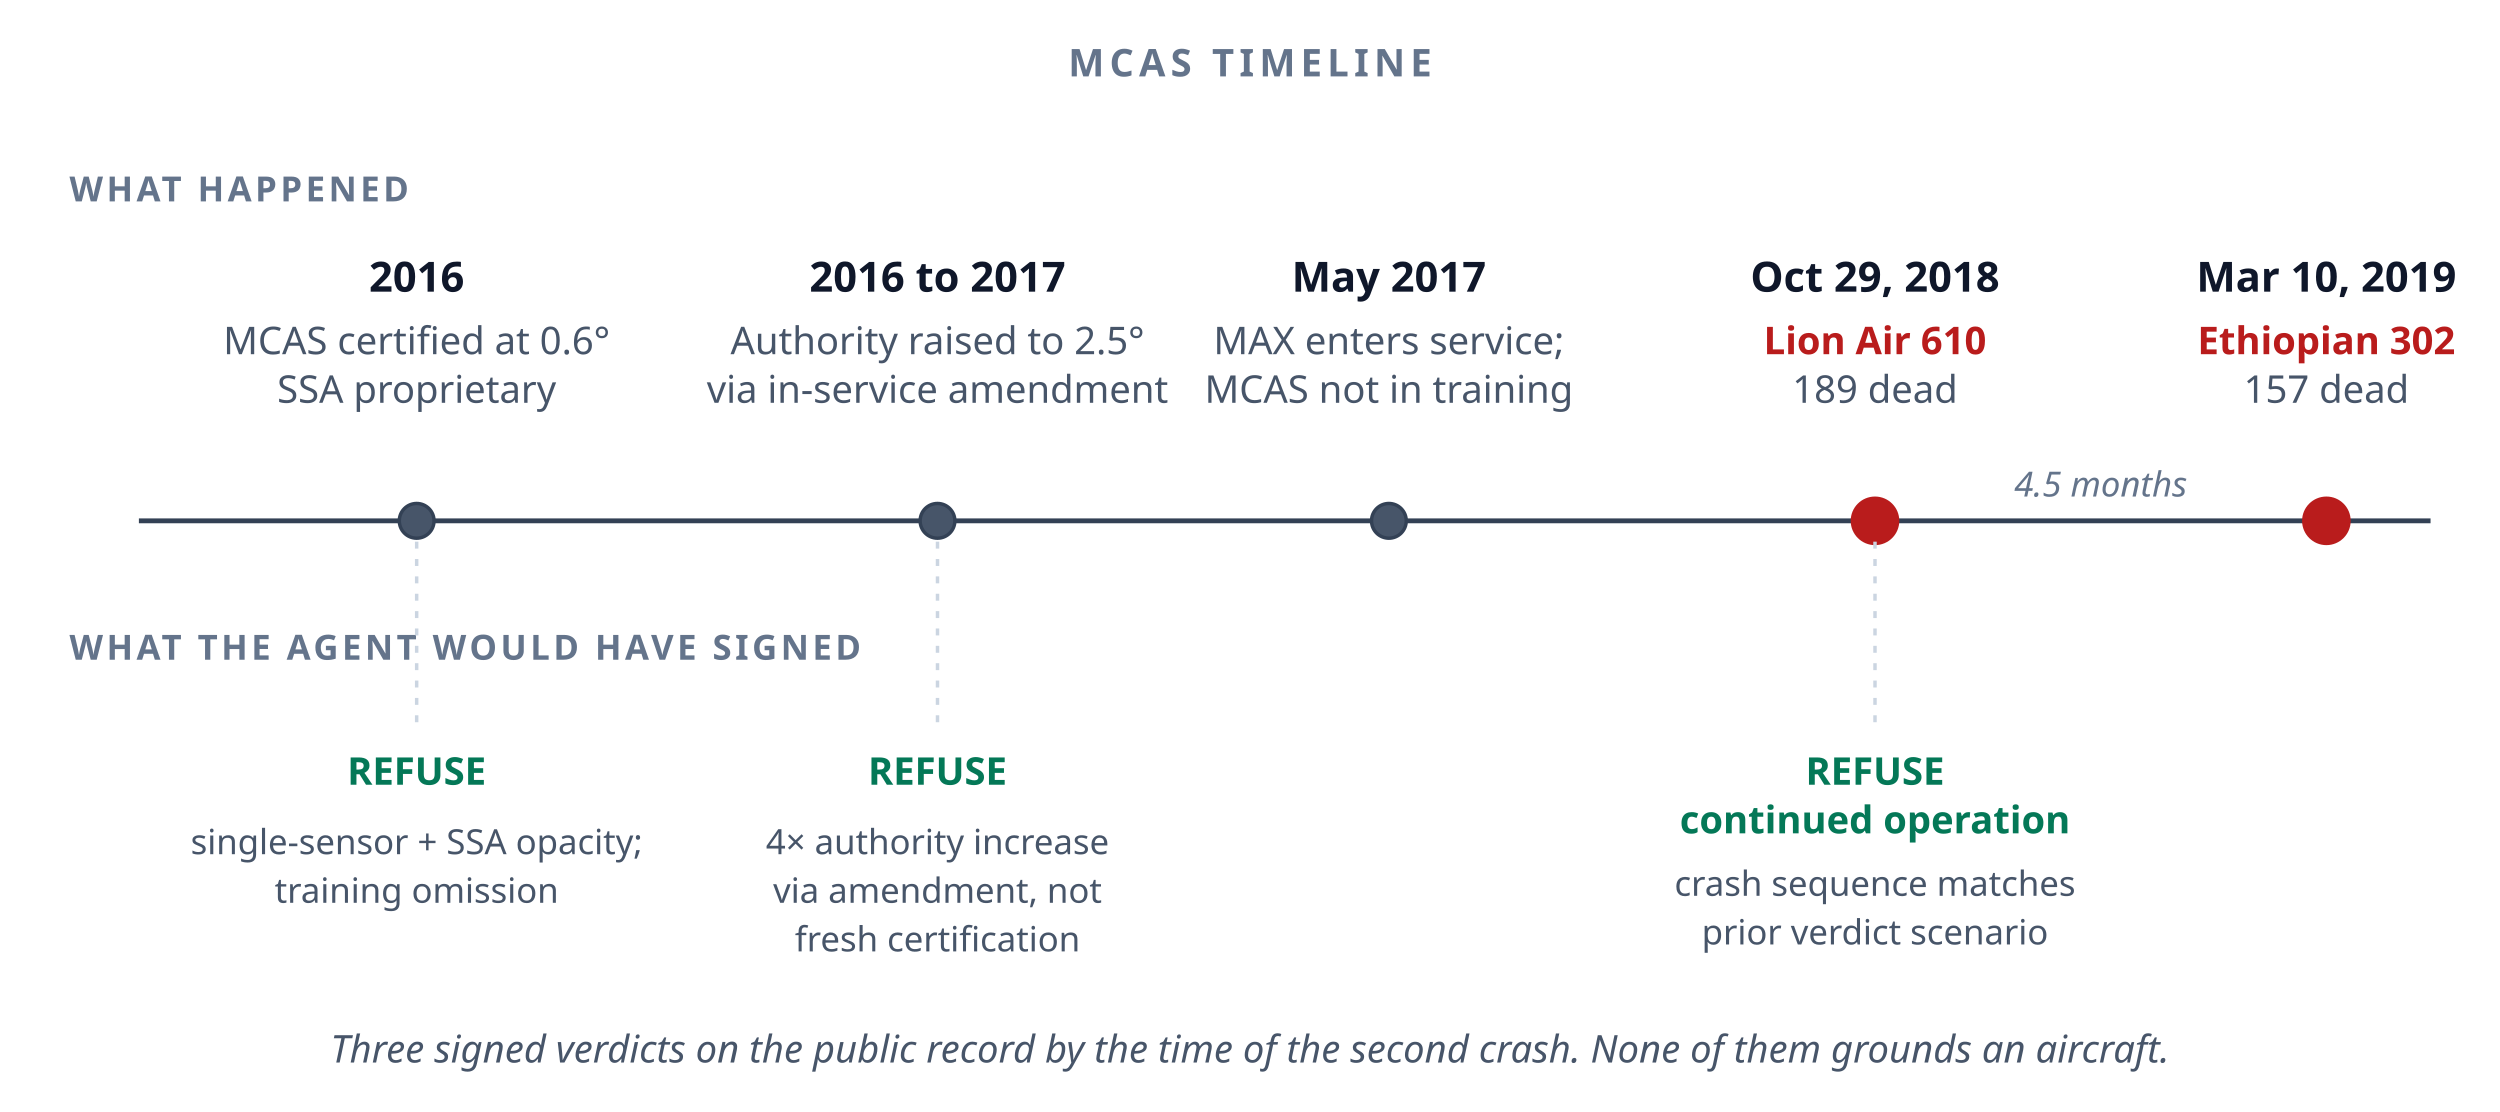
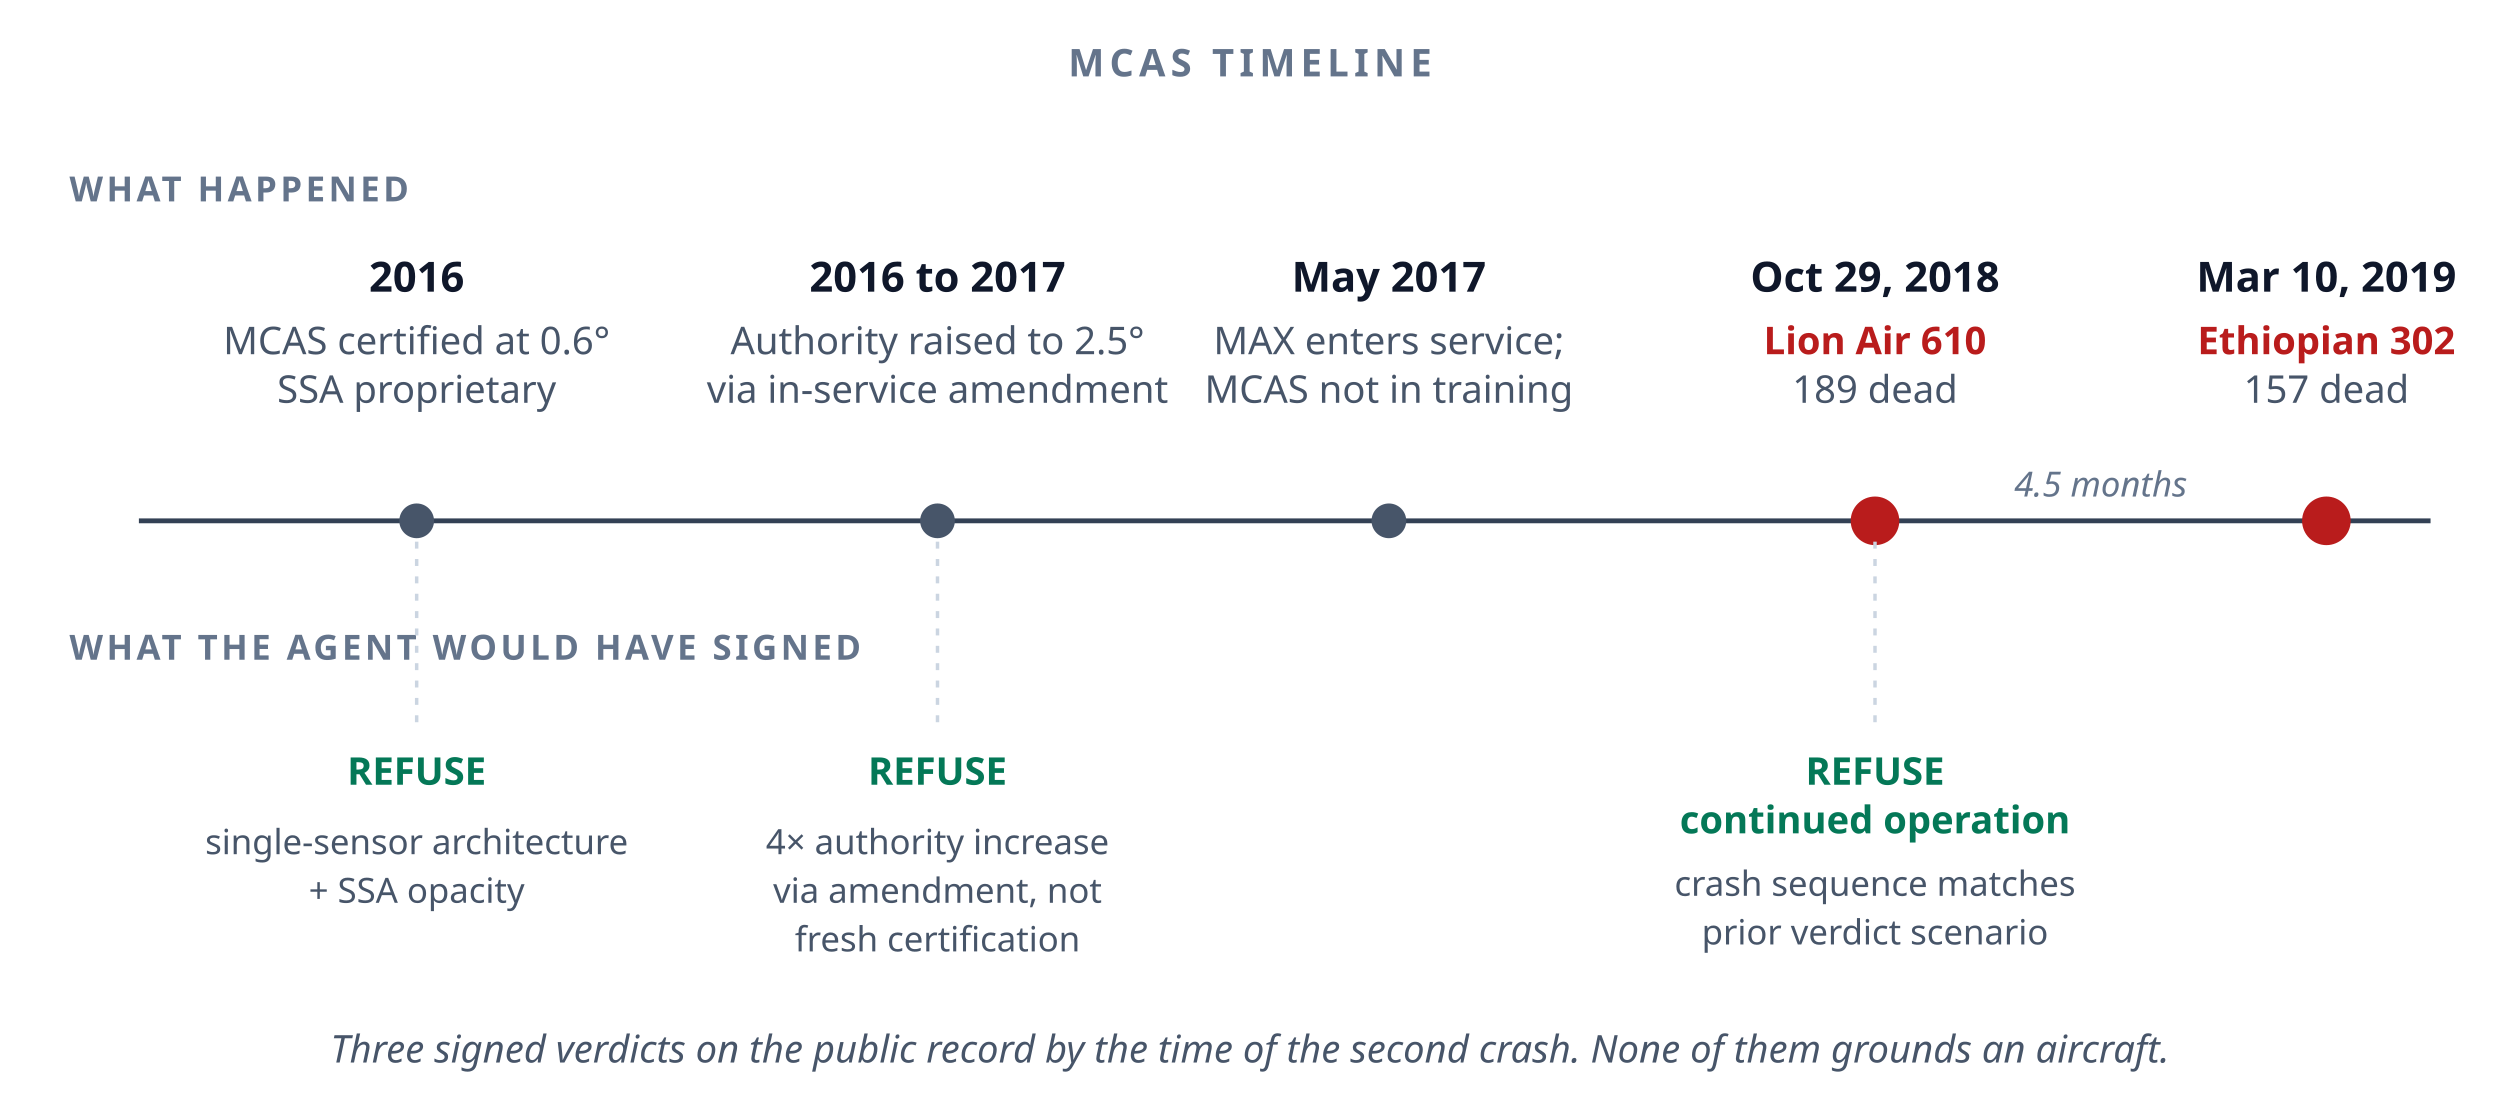
<svg xmlns="http://www.w3.org/2000/svg" viewBox="0 0 720 320" role="img" aria-labelledby="t1">
  <style>
    .ink { stroke: #334155; }
    .label { fill: #0f172a; }
    .sub { fill: #475569; }
    .eyebrow { fill: #64748b; }
    .crash { fill: #b91c1c; }
    .verdict { fill: #047857; }
    .muted { stroke: #cbd5e1; }
    .dark .ink { stroke: #cbd5e1; }
    .dark .label { fill: #f1f5f9; }
    .dark .sub { fill: #94a3b8; }
    .dark .eyebrow { fill: #94a3b8; }
    .dark .crash { fill: #fca5a5; }
    .dark .verdict { fill: #86efac; }
    .dark .muted { stroke: #475569; }
  </style>
  <text x="360" y="22" text-anchor="middle" class="eyebrow" font-size="11" font-family="ui-sans-serif, system-ui, sans-serif" font-weight="600" letter-spacing="1.5">MCAS TIMELINE</text>
  <text x="20" y="58" class="eyebrow" font-size="10" font-family="ui-sans-serif, system-ui, sans-serif" font-weight="600" letter-spacing="1">WHAT HAPPENED</text>
  <text x="120" y="84" text-anchor="middle" class="label" font-size="12" font-family="ui-sans-serif, system-ui, sans-serif" font-weight="600">2016</text>
  <text x="120" y="102" text-anchor="middle" class="sub" font-size="11" font-family="ui-sans-serif, system-ui, sans-serif">MCAS certified at 0.6°</text>
  <text x="120" y="116" text-anchor="middle" class="sub" font-size="11" font-family="ui-sans-serif, system-ui, sans-serif">SSA proprietary</text>
  <text x="270" y="84" text-anchor="middle" class="label" font-size="12" font-family="ui-sans-serif, system-ui, sans-serif" font-weight="600">2016 to 2017</text>
  <text x="270" y="102" text-anchor="middle" class="sub" font-size="11" font-family="ui-sans-serif, system-ui, sans-serif">Authority raised to 2.5°</text>
  <text x="270" y="116" text-anchor="middle" class="sub" font-size="11" font-family="ui-sans-serif, system-ui, sans-serif">via in-service amendment</text>
  <text x="400" y="84" text-anchor="middle" class="label" font-size="12" font-family="ui-sans-serif, system-ui, sans-serif" font-weight="600">May 2017</text>
  <text x="400" y="102" text-anchor="middle" class="sub" font-size="11" font-family="ui-sans-serif, system-ui, sans-serif">MAX enters service;</text>
  <text x="400" y="116" text-anchor="middle" class="sub" font-size="11" font-family="ui-sans-serif, system-ui, sans-serif">MCAS not in training</text>
  <text x="540" y="84" text-anchor="middle" class="label" font-size="12" font-family="ui-sans-serif, system-ui, sans-serif" font-weight="600">Oct 29, 2018</text>
  <text x="540" y="102" text-anchor="middle" class="crash" font-size="11" font-family="ui-sans-serif, system-ui, sans-serif" font-weight="700">Lion Air 610</text>
  <text x="540" y="116" text-anchor="middle" class="sub" font-size="11" font-family="ui-sans-serif, system-ui, sans-serif">189 dead</text>
  <text x="670" y="84" text-anchor="middle" class="label" font-size="12" font-family="ui-sans-serif, system-ui, sans-serif" font-weight="600">Mar 10, 2019</text>
  <text x="670" y="102" text-anchor="middle" class="crash" font-size="11" font-family="ui-sans-serif, system-ui, sans-serif" font-weight="700">Ethiopian 302</text>
  <text x="670" y="116" text-anchor="middle" class="sub" font-size="11" font-family="ui-sans-serif, system-ui, sans-serif">157 dead</text>
  <line x1="40" y1="150" x2="700" y2="150" class="ink" stroke-width="1.4" />
-   <circle cx="120" cy="150" r="5" class="ink" fill="#475569" stroke="none" />
-   <circle cx="270" cy="150" r="5" class="ink" fill="#475569" stroke="none" />
-   <circle cx="400" cy="150" r="5" class="ink" fill="#475569" stroke="none" />
-   <circle cx="540" cy="150" r="7" fill="#b91c1c" stroke="none" />
-   <circle cx="670" cy="150" r="7" fill="#b91c1c" stroke="none" />
+   <circle cx="120" cy="150" r="5" class="sub" stroke="none" />
+   <circle cx="270" cy="150" r="5" class="sub" stroke="none" />
+   <circle cx="400" cy="150" r="5" class="sub" stroke="none" />
+   <circle cx="540" cy="150" r="7" class="crash" stroke="none" />
+   <circle cx="670" cy="150" r="7" class="crash" stroke="none" />
  <text x="605" y="143" text-anchor="middle" class="eyebrow" font-size="10" font-family="ui-sans-serif, system-ui, sans-serif" font-style="italic">4.5 months</text>
  <text x="20" y="190" class="eyebrow" font-size="10" font-family="ui-sans-serif, system-ui, sans-serif" font-weight="600" letter-spacing="1">WHAT THE AGENT WOULD HAVE SIGNED</text>
  <line x1="120" y1="156" x2="120" y2="210" class="muted" stroke-width="1" stroke-dasharray="2 3" />
  <text x="120" y="226" text-anchor="middle" class="verdict" font-size="11" font-family="ui-sans-serif, system-ui, sans-serif" font-weight="700">REFUSE</text>
-   <text x="120" y="246" text-anchor="middle" class="sub" font-size="10" font-family="ui-sans-serif, system-ui, sans-serif">single-sensor + SSA opacity;</text>
-   <text x="120" y="260" text-anchor="middle" class="sub" font-size="10" font-family="ui-sans-serif, system-ui, sans-serif">training omission</text>
+   <text x="120" y="246" text-anchor="middle" class="sub" font-size="10" font-family="ui-sans-serif, system-ui, sans-serif">single-sensor architecture</text>
+   <text x="120" y="260" text-anchor="middle" class="sub" font-size="10" font-family="ui-sans-serif, system-ui, sans-serif">+ SSA opacity</text>
  <line x1="270" y1="156" x2="270" y2="210" class="muted" stroke-width="1" stroke-dasharray="2 3" />
  <text x="270" y="226" text-anchor="middle" class="verdict" font-size="11" font-family="ui-sans-serif, system-ui, sans-serif" font-weight="700">REFUSE</text>
  <text x="270" y="246" text-anchor="middle" class="sub" font-size="10" font-family="ui-sans-serif, system-ui, sans-serif">4× authority increase</text>
  <text x="270" y="260" text-anchor="middle" class="sub" font-size="10" font-family="ui-sans-serif, system-ui, sans-serif">via amendment, not</text>
  <text x="270" y="274" text-anchor="middle" class="sub" font-size="10" font-family="ui-sans-serif, system-ui, sans-serif">fresh certification</text>
  <line x1="540" y1="156" x2="540" y2="210" class="muted" stroke-width="1" stroke-dasharray="2 3" />
  <text x="540" y="226" text-anchor="middle" class="verdict" font-size="11" font-family="ui-sans-serif, system-ui, sans-serif" font-weight="700">REFUSE</text>
  <text x="540" y="240" text-anchor="middle" class="verdict" font-size="11" font-family="ui-sans-serif, system-ui, sans-serif" font-weight="700">continued operation</text>
  <text x="540" y="258" text-anchor="middle" class="sub" font-size="10" font-family="ui-sans-serif, system-ui, sans-serif">crash sequence matches</text>
  <text x="540" y="272" text-anchor="middle" class="sub" font-size="10" font-family="ui-sans-serif, system-ui, sans-serif">prior verdict scenario</text>
  <text x="360" y="306" text-anchor="middle" class="sub" font-size="11" font-style="italic" font-family="ui-sans-serif, system-ui, sans-serif">Three signed verdicts on the public record by the time of the second crash. None of them grounds an aircraft.</text>
</svg>
